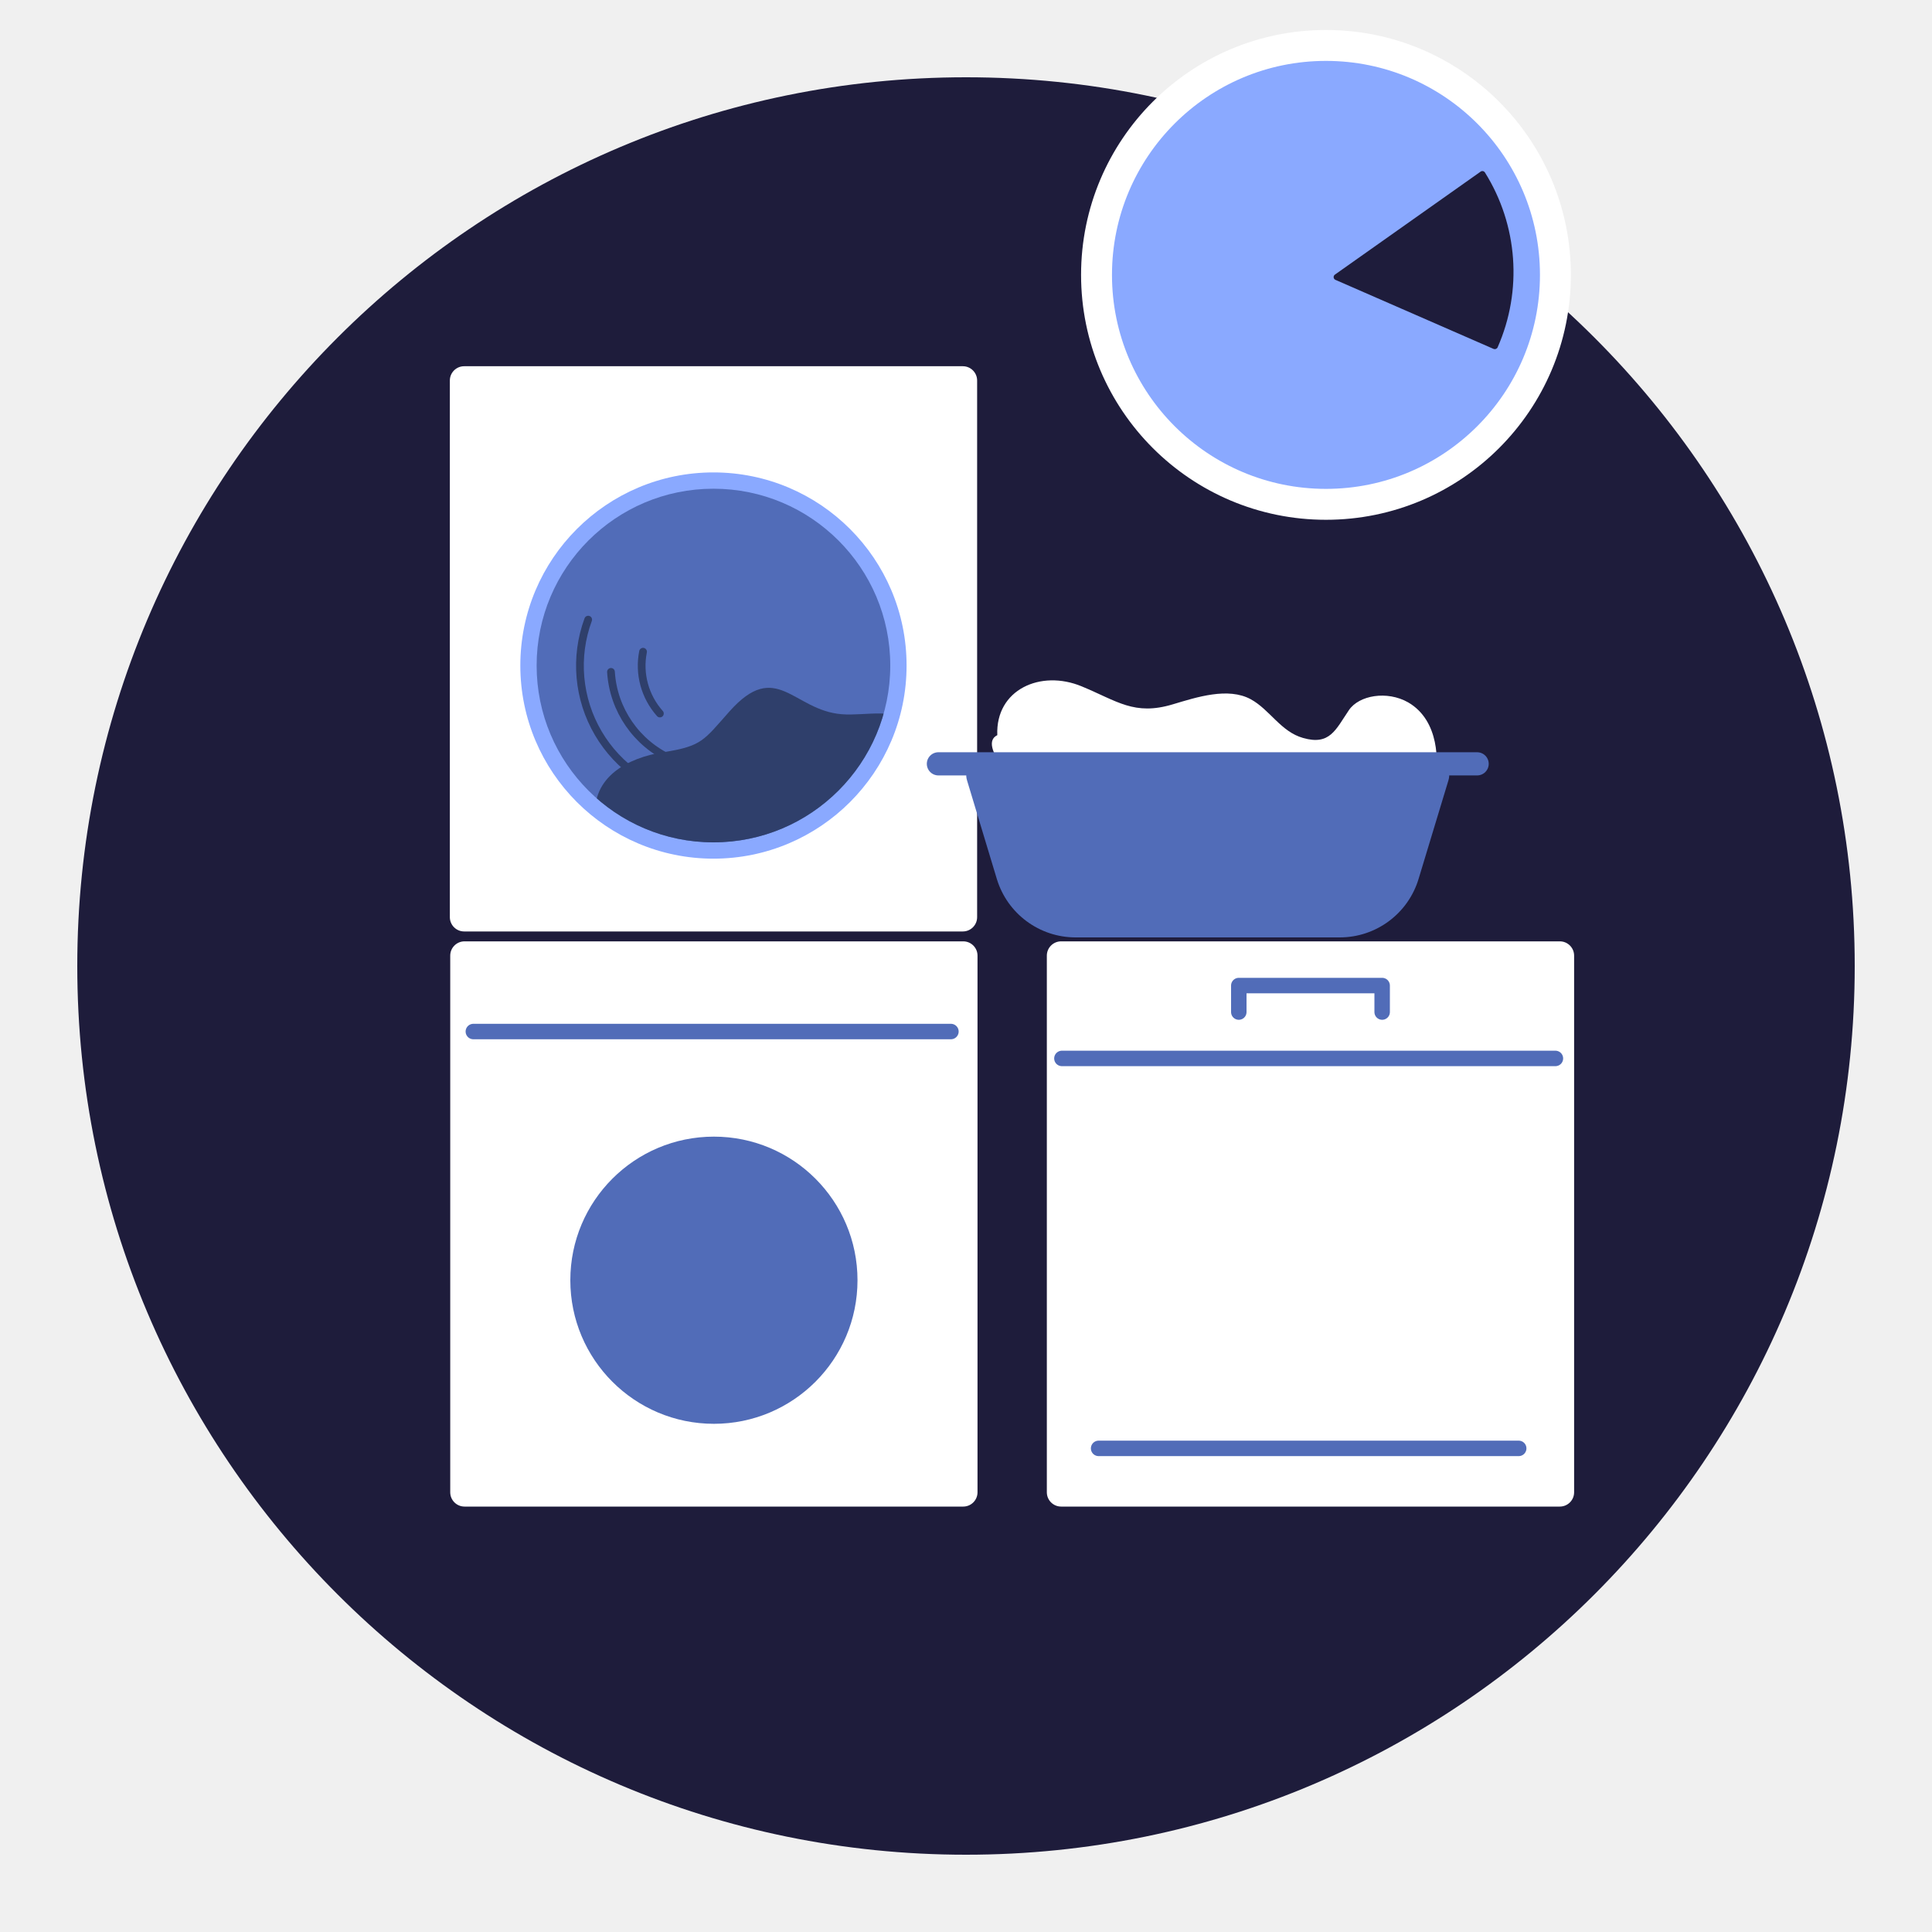
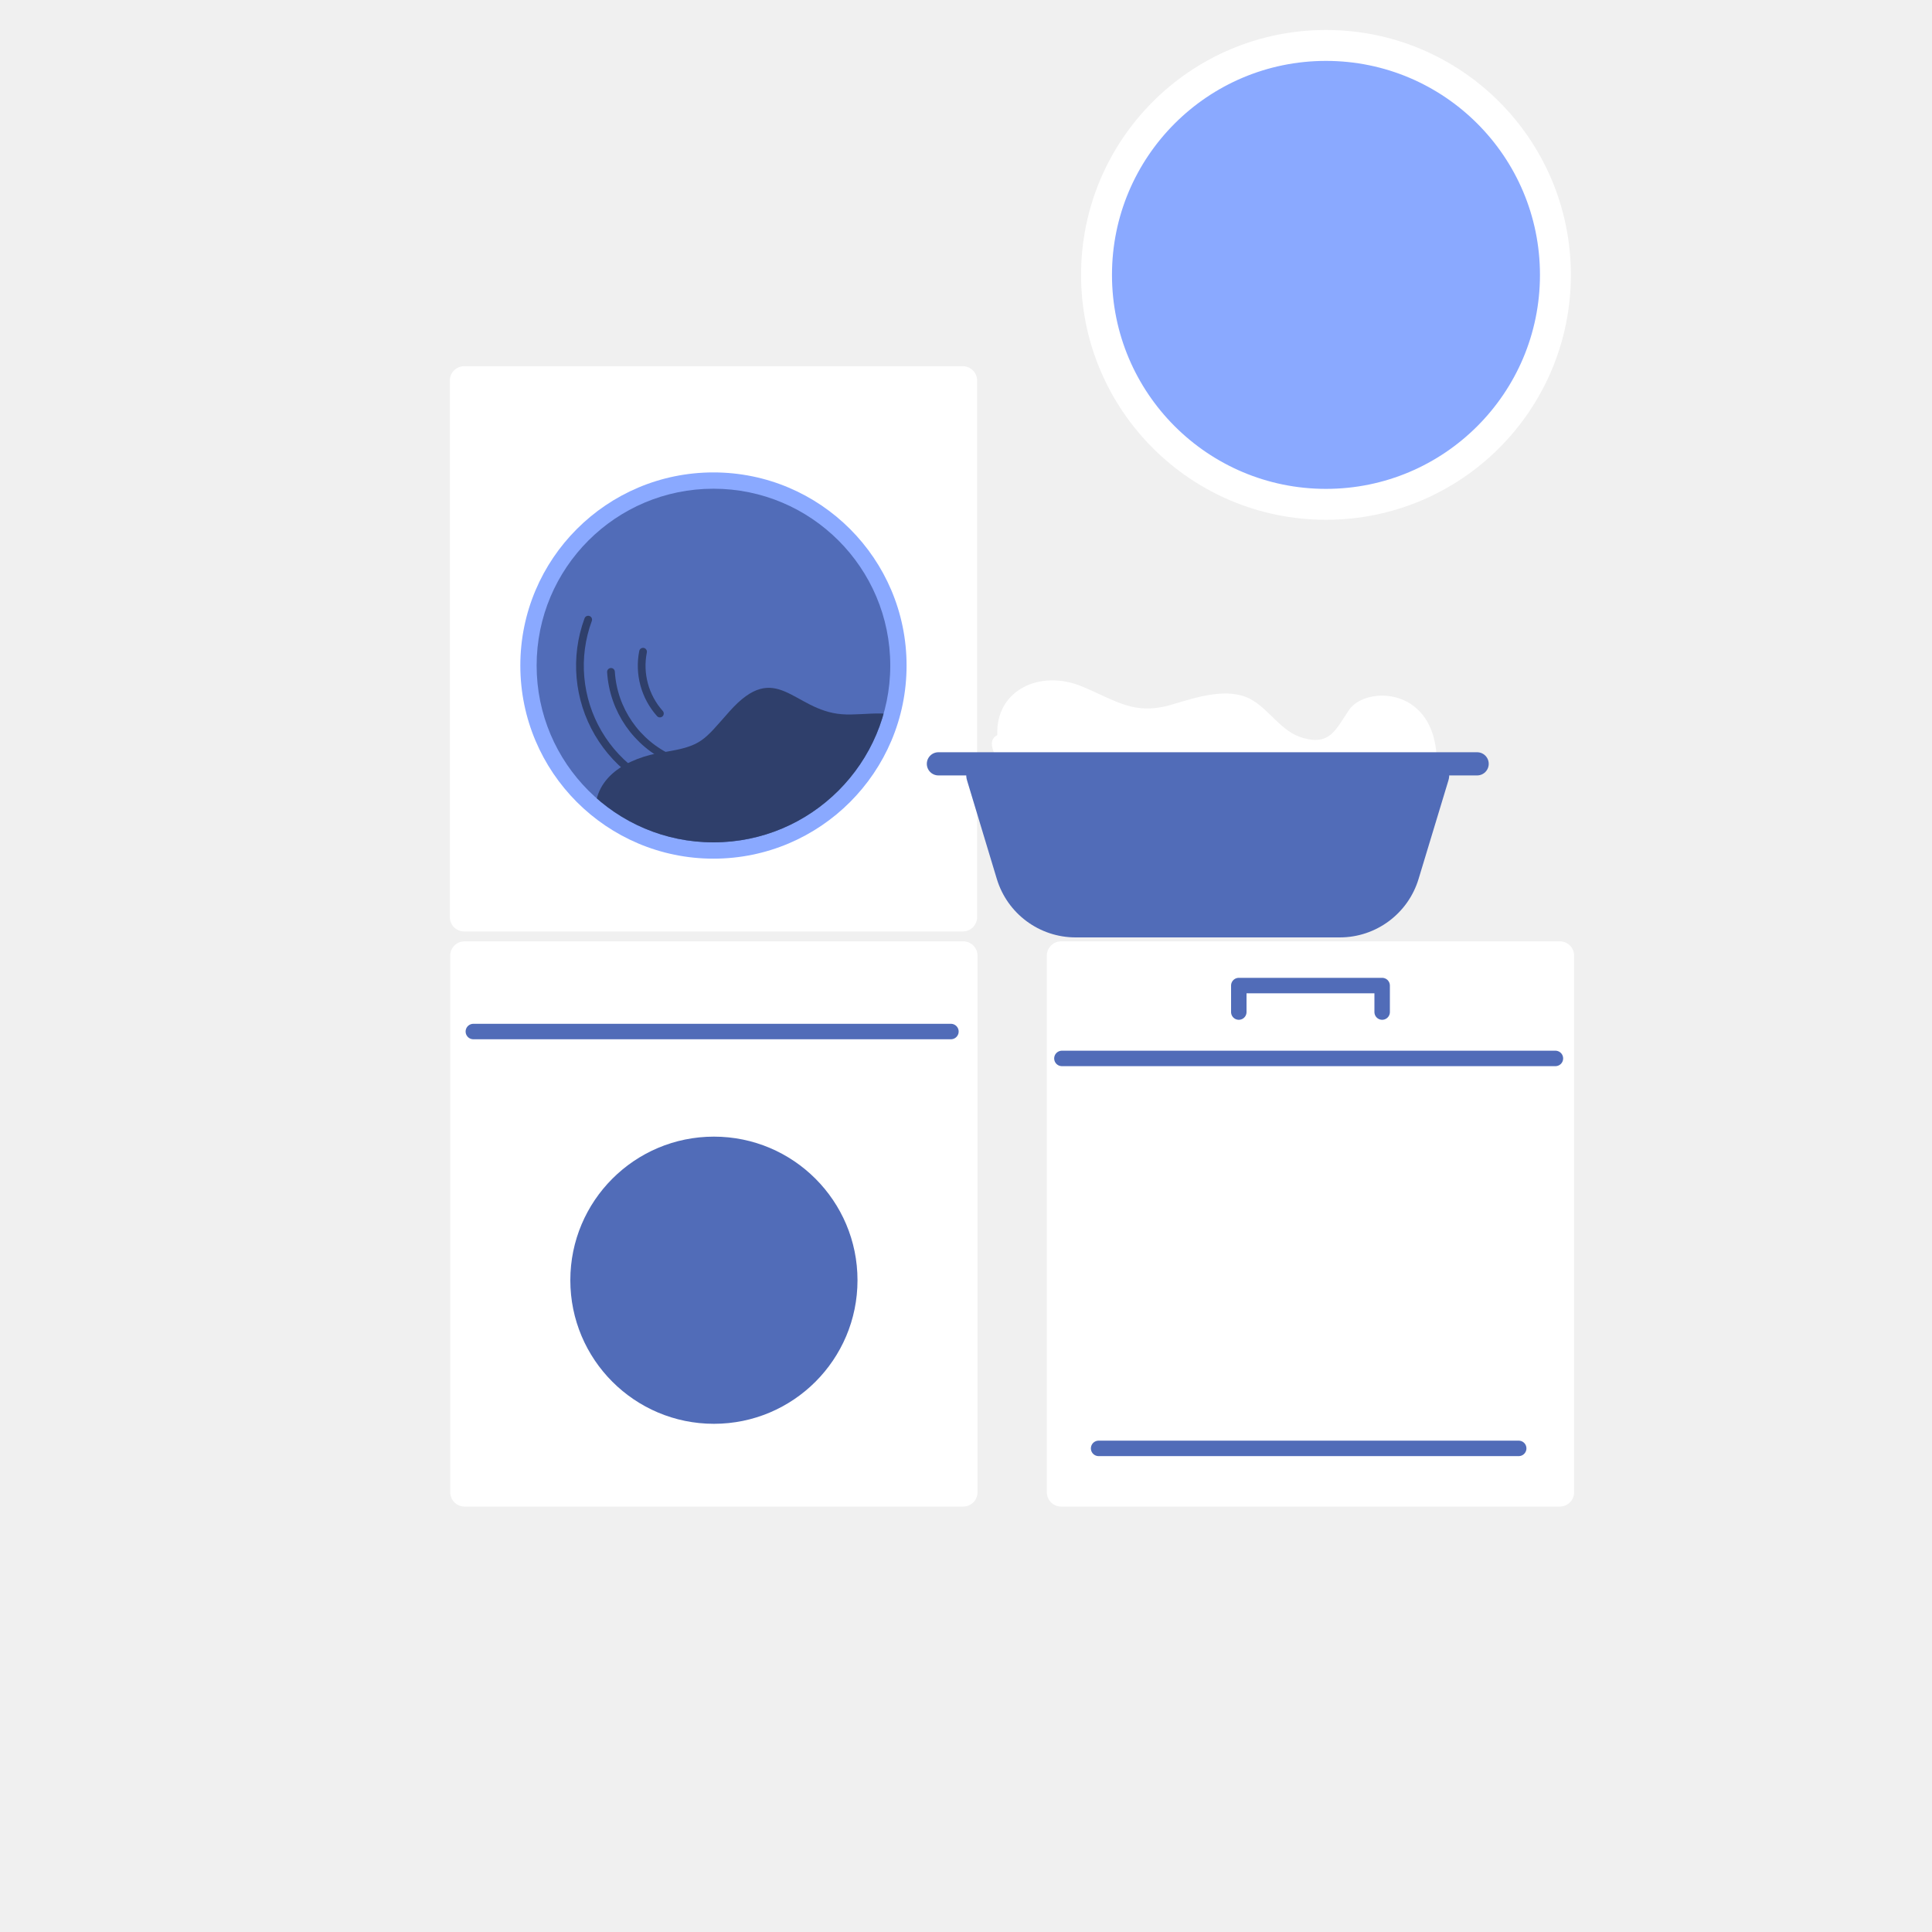
<svg xmlns="http://www.w3.org/2000/svg" viewBox="0 0 250 250">
  <defs>
-     <style>.cls-1{fill:#516cb8;}.cls-2{fill:#1e1c3b;}.cls-3{fill:#fff;}.cls-10,.cls-4{fill:#8aa9ff;}.cls-5{clip-path:url(#clip-path);}.cls-6{fill:#2f3f6b;}.cls-7,.cls-8,.cls-9{fill:none;stroke-linecap:round;stroke-linejoin:round;}.cls-7{stroke:#2f3f6b;}.cls-8,.cls-9{stroke:#516cb8;}.cls-8{stroke-width:2px;}.cls-9{stroke-width:3px;}.cls-10{stroke:#fff;stroke-miterlimit:10;stroke-width:4px;}</style>
+     <style>
+             .cls-1{fill:#516cb8;}.cls-2{fill:#1e1c3b00;}.cls-3{fill:#fff;}.cls-10,.cls-4{fill:#8aa9ff;}.cls-5{clip-path:url(#clip-path);}.cls-6{fill:#2f3f6b;}.cls-7,.cls-8,.cls-9{fill:none;stroke-linecap:round;stroke-linejoin:round;}.cls-7{stroke:#2f3f6b;}.cls-8,.cls-9{stroke:#516cb8;}.cls-8{stroke-width:2px;}.cls-9{stroke-width:3px;}.cls-10{stroke:#fff;stroke-miterlimit:10;stroke-width:4px;}
+         </style>
    <clipPath id="clip-path">
      <circle class="cls-1" cx="92.32" cy="86.12" r="22.88" />
    </clipPath>
  </defs>
  <g id="_4-ecogeste-electromenager" data-name="4-ecogeste-electromenager">
    <g id="_4-ecogeste-electromenager-2" data-name="4-ecogeste-electromenager">
      <circle class="cls-2" cx="125" cy="125" r="115" />
      <rect class="cls-3" x="58.21" y="47.39" width="68.23" height="73.14" rx="1.85" />
      <circle class="cls-4" cx="92.32" cy="86.12" r="24.99" />
      <circle class="cls-1" cx="92.32" cy="86.12" r="22.88" />
      <g class="cls-5">
        <path class="cls-6" d="M77.05,105.8c-.51-5.25,4.18-7.75,8.81-8.47,5-.78,5.2-1.53,8.54-5.28,6.08-6.82,8.22-.13,14.52.37,3.16.25,7.19-1,9.5,1.49,2,2.15,1.58,7,1,9.8-2.53,11.42-17.69,14.1-27.39,14.06C85.73,117.75,72.7,114.64,77.05,105.8Z" />
      </g>
      <path class="cls-7" d="M76.11,80.18a17.24,17.24,0,0,0,13.49,23" />
      <path class="cls-7" d="M79.06,86.94a13.27,13.27,0,0,0,7.77,11.27" />
      <path class="cls-7" d="M83.21,84.33a9.29,9.29,0,0,0,2.18,8" />
      <rect class="cls-3" x="135.46" y="121.81" width="68.23" height="73.14" rx="1.85" />
      <line class="cls-8" x1="137.41" y1="136.96" x2="201.27" y2="136.96" />
      <line class="cls-8" x1="142.16" y1="187.42" x2="196.52" y2="187.42" />
      <polyline class="cls-8" points="160.3 130.96 160.3 127.53 178.85 127.53 178.85 130.96" />
      <rect class="cls-3" x="58.26" y="121.81" width="68.23" height="73.14" rx="1.85" />
      <circle class="cls-1" cx="92.38" cy="165.66" r="18.58" />
      <line class="cls-8" x1="61.25" y1="133.48" x2="123.05" y2="133.48" />
      <path class="cls-3" d="M129.05,95.13c-.24-5.89,5.6-8.52,10.91-6.32,4.62,1.91,6.81,3.83,11.8,2.33,3.08-.92,7.15-2.26,10.1-.65,2.46,1.35,3.88,4.19,6.75,5,3.47,1,4.22-1.06,5.94-3.6,1.3-1.92,4.93-2.56,7.67-1,4.15,2.41,3.85,8,3.52,9.62-1.12,5.4-11.32,4.39-16.09,5.69-12.51,3.41-25.05,3-36.41-3.54C131.69,101.79,126.47,96.38,129.05,95.13Z" />
      <path class="cls-1" d="M173.37,121.3H139.19a10.65,10.65,0,0,1-10.2-7.56L125.14,101a2.3,2.3,0,0,1,2.2-3h57.88a2.3,2.3,0,0,1,2.2,3l-3.85,12.71A10.65,10.65,0,0,1,173.37,121.3Z" />
      <line class="cls-9" x1="121.43" y1="98.84" x2="191.14" y2="98.84" />
      <circle class="cls-10" cx="171.58" cy="35.57" r="29.69" />
      <path class="cls-2" d="M172.8,36.21l20.47,8.94a.41.41,0,0,0,.52-.2,24.22,24.22,0,0,0-1.64-22.63.39.39,0,0,0-.56-.11L172.73,35.54A.39.39,0,0,0,172.8,36.21Z" />
    </g>
  </g>
</svg>
